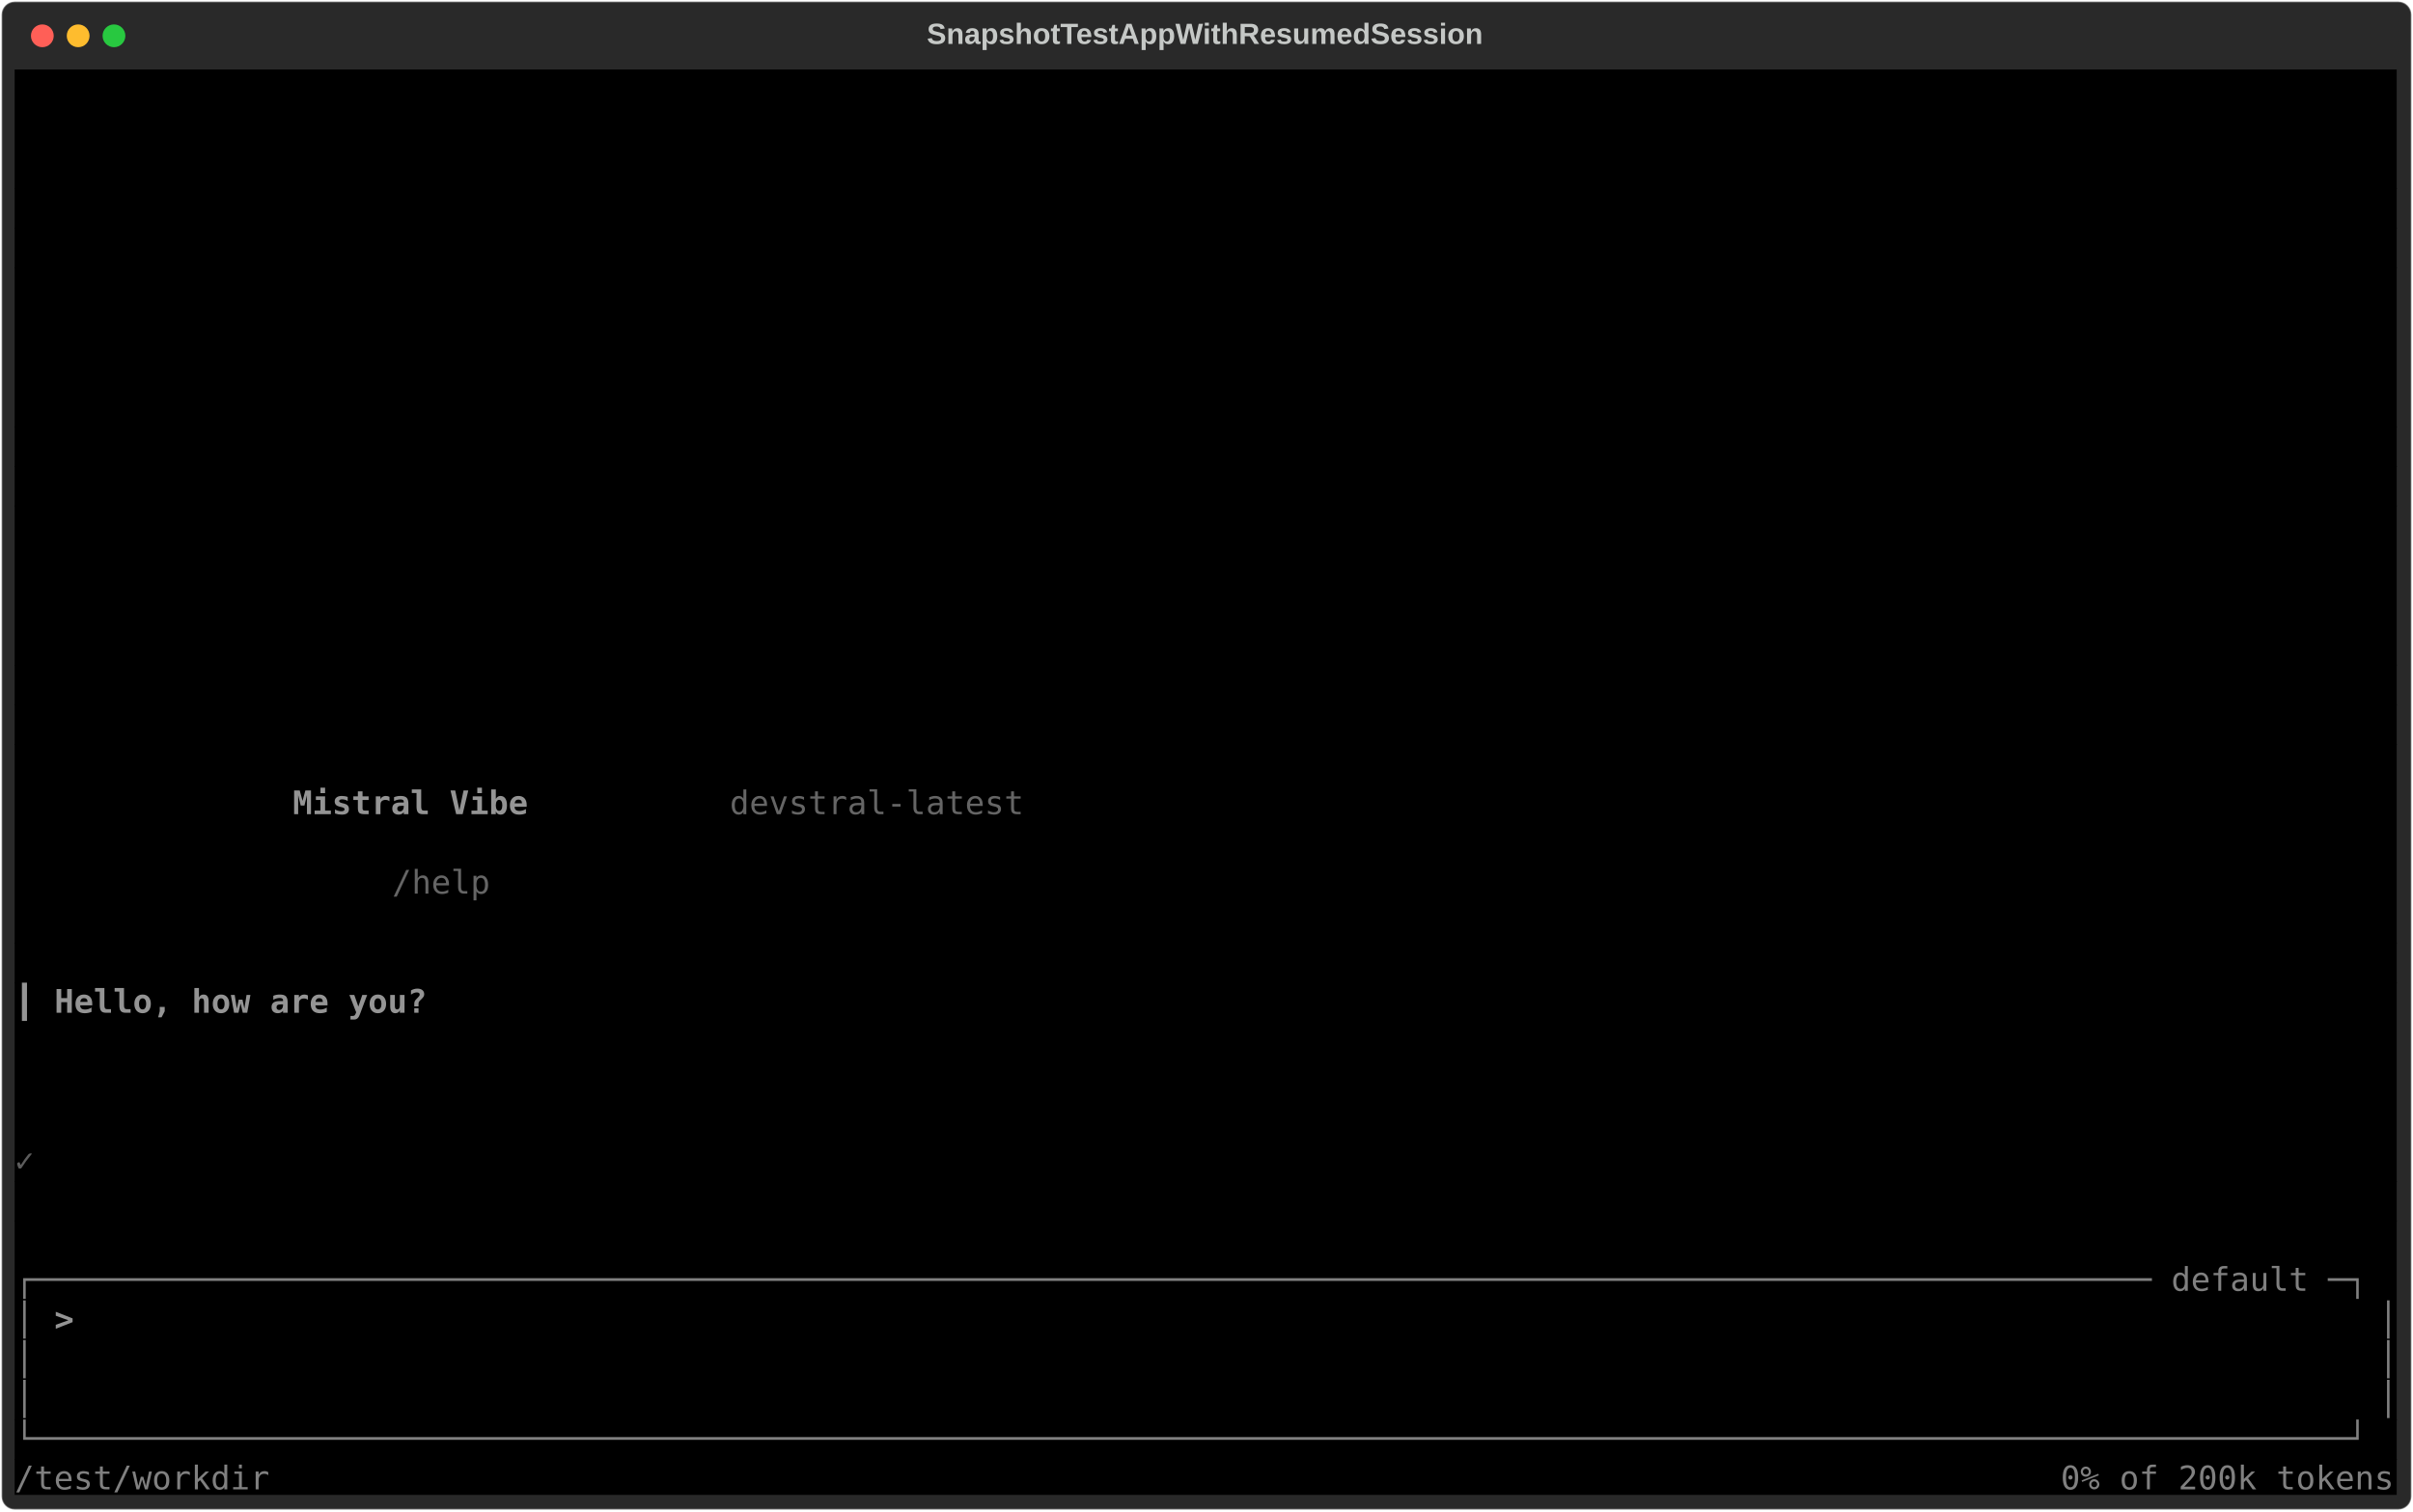
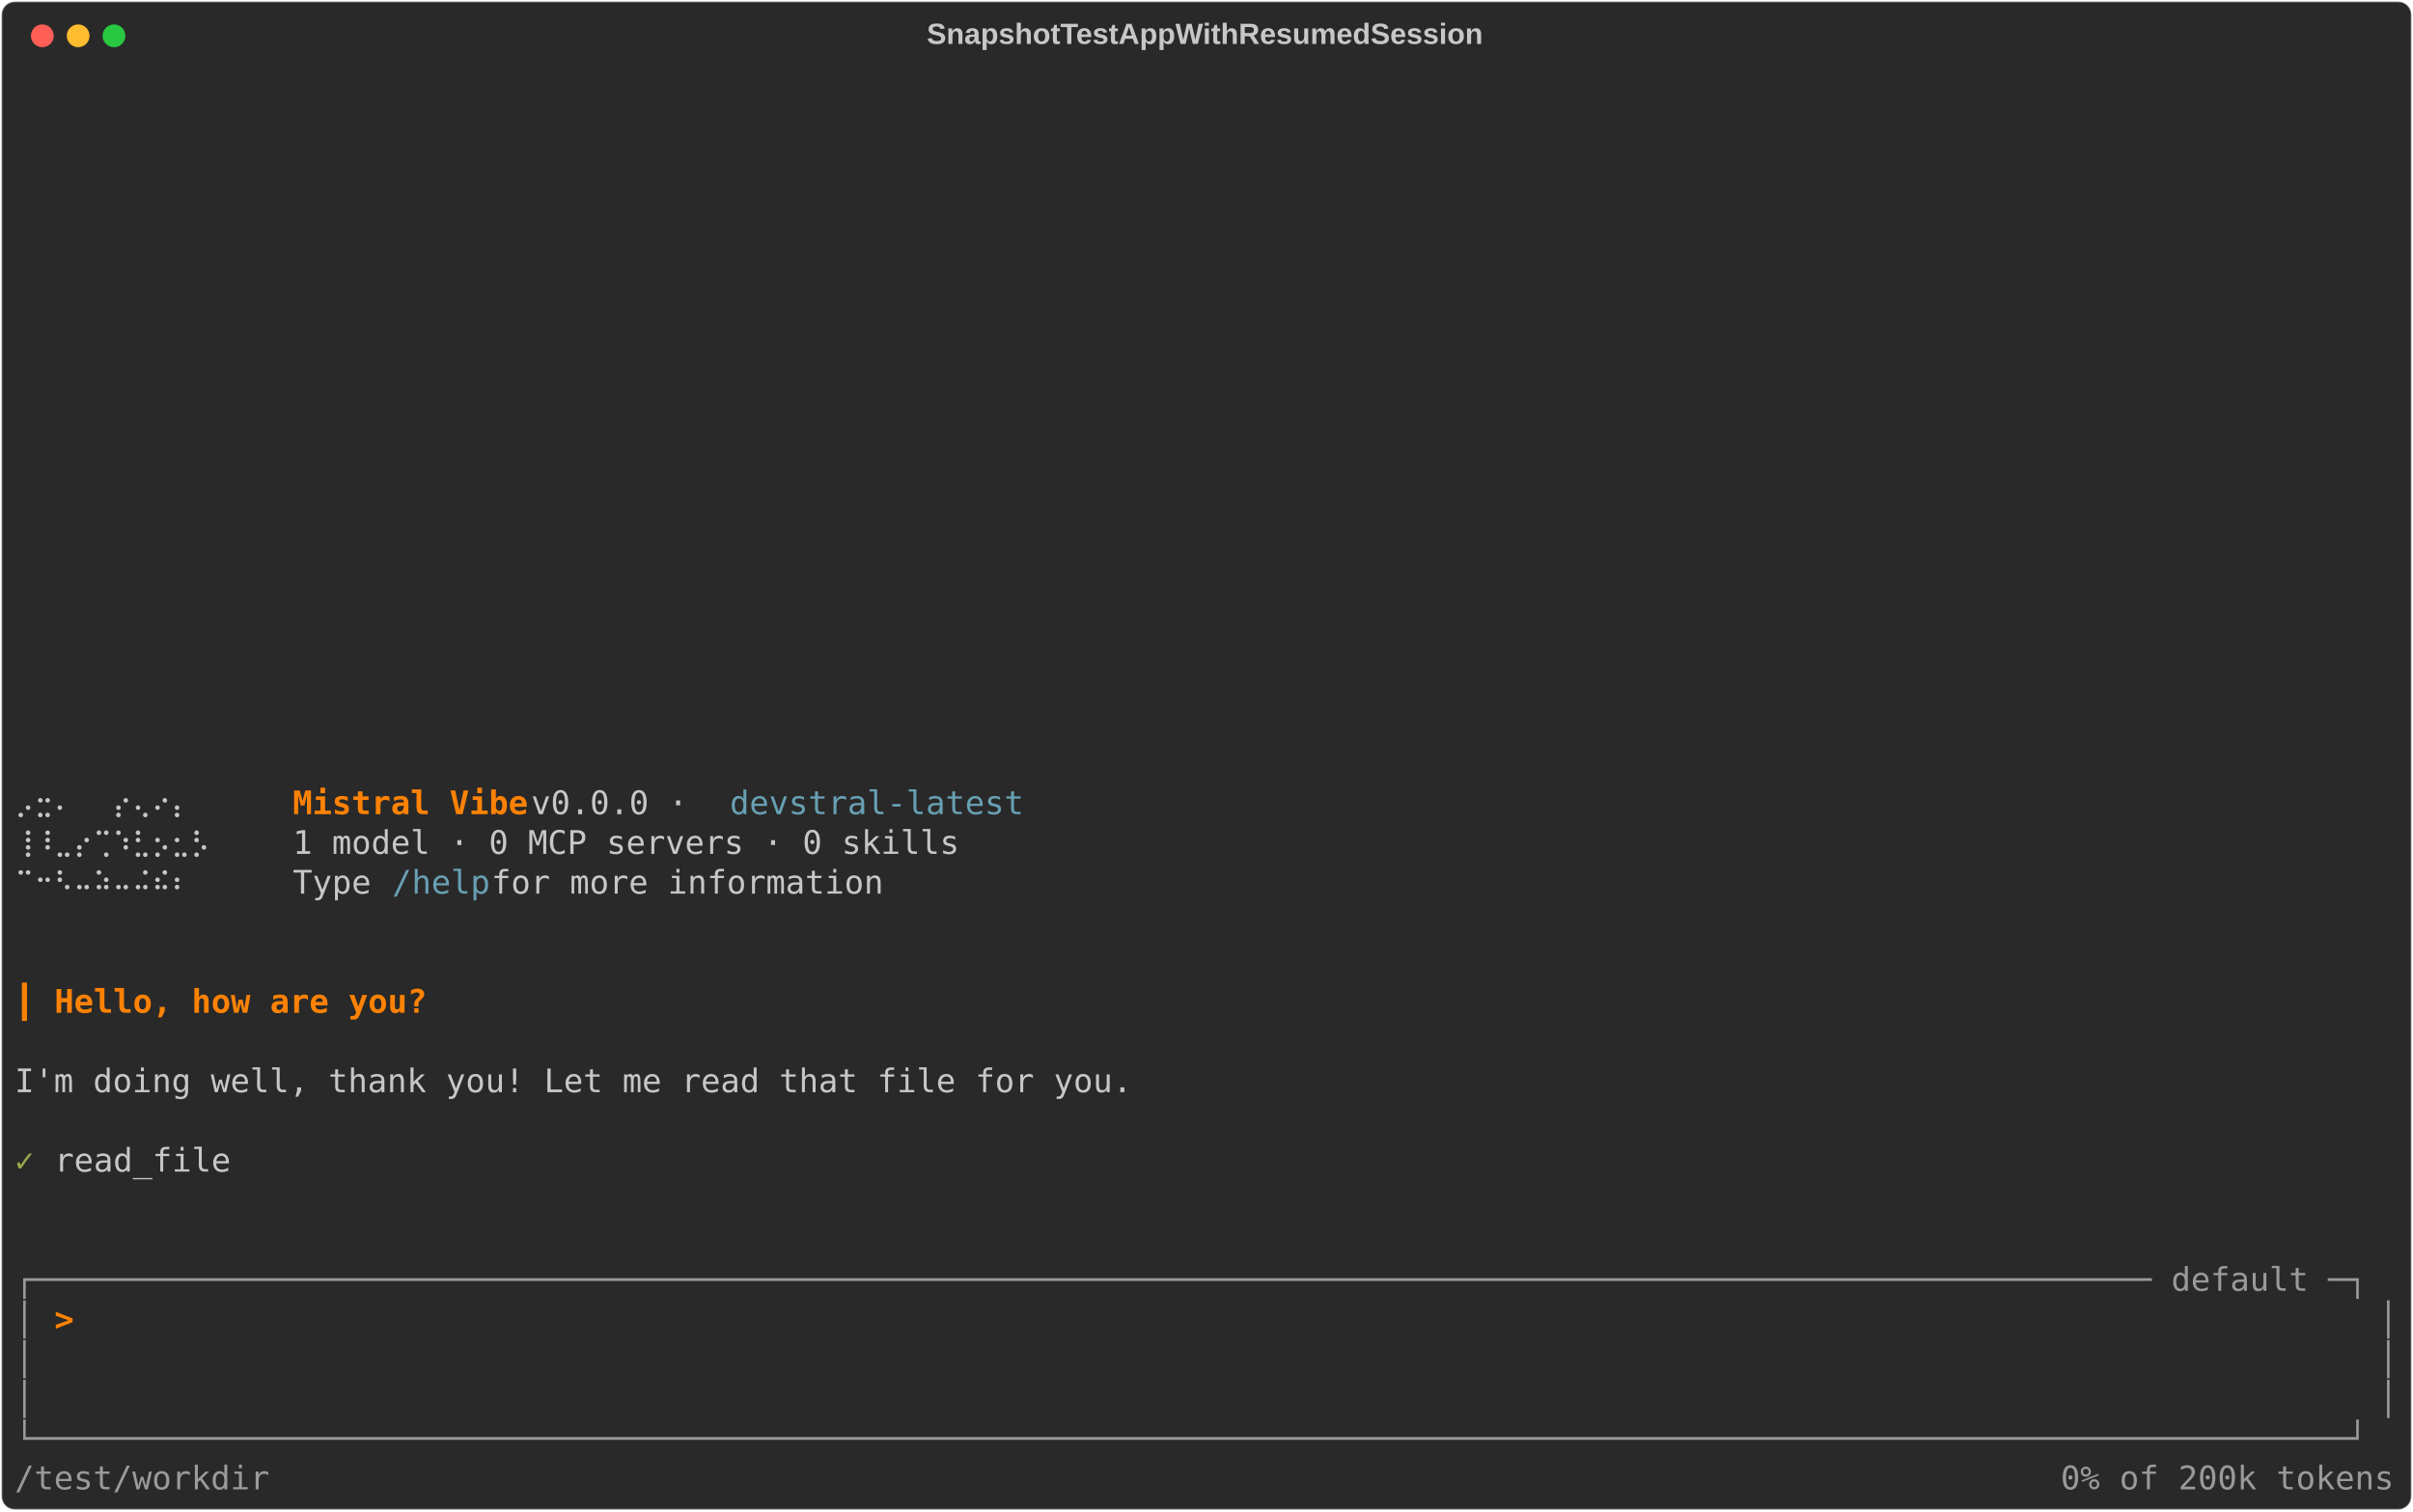
<svg xmlns="http://www.w3.org/2000/svg" class="rich-terminal" viewBox="0 0 1482 928.4">
  <style>

    @font-face {
        font-family: "Fira Code";
        src: local("FiraCode-Regular"),
                url("https://cdnjs.cloudflare.com/ajax/libs/firacode/6.2.0/woff2/FiraCode-Regular.woff2") format("woff2"),
                url("https://cdnjs.cloudflare.com/ajax/libs/firacode/6.2.0/woff/FiraCode-Regular.woff") format("woff");
        font-style: normal;
        font-weight: 400;
    }
    @font-face {
        font-family: "Fira Code";
        src: local("FiraCode-Bold"),
                url("https://cdnjs.cloudflare.com/ajax/libs/firacode/6.2.0/woff2/FiraCode-Bold.woff2") format("woff2"),
                url("https://cdnjs.cloudflare.com/ajax/libs/firacode/6.2.0/woff/FiraCode-Bold.woff") format("woff");
        font-style: bold;
        font-weight: 700;
    }

    .terminal-matrix {
        font-family: Fira Code, monospace;
        font-size: 20px;
        line-height: 24.4px;
        font-variant-east-asian: full-width;
    }

    .terminal-title {
        font-size: 18px;
        font-weight: bold;
        font-family: arial;
    }

    .terminal-r1 { fill: #c5c8c6 }
- .terminal-r2 { fill: #000000 }
- .terminal-r3 { fill: #949494;font-weight: bold }
- .terminal-r4 { fill: #656565 }
- .terminal-r5 { fill: #949494 }
- .terminal-r6 { fill: #5c5c5c }
- .terminal-r7 { fill: #808080 }
+ .terminal-r2 { fill: #ff8205;font-weight: bold }
+ .terminal-r3 { fill: #68a0b3 }
+ .terminal-r4 { fill: #ff8205 }
+ .terminal-r5 { fill: #98a84b }
+ .terminal-r6 { fill: #9a9b99 }
    </style>
  <defs>
    <clipPath id="terminal-clip-terminal">
      <rect x="0" y="0" width="1463.0" height="877.4" />
    </clipPath>
    <clipPath id="terminal-line-0">
      <rect x="0" y="1.5" width="1464" height="24.65" />
    </clipPath>
    <clipPath id="terminal-line-1">
      <rect x="0" y="25.9" width="1464" height="24.65" />
    </clipPath>
    <clipPath id="terminal-line-2">
      <rect x="0" y="50.3" width="1464" height="24.65" />
    </clipPath>
    <clipPath id="terminal-line-3">
      <rect x="0" y="74.7" width="1464" height="24.65" />
    </clipPath>
    <clipPath id="terminal-line-4">
      <rect x="0" y="99.1" width="1464" height="24.65" />
    </clipPath>
    <clipPath id="terminal-line-5">
      <rect x="0" y="123.5" width="1464" height="24.65" />
    </clipPath>
    <clipPath id="terminal-line-6">
      <rect x="0" y="147.9" width="1464" height="24.65" />
    </clipPath>
    <clipPath id="terminal-line-7">
      <rect x="0" y="172.3" width="1464" height="24.65" />
    </clipPath>
    <clipPath id="terminal-line-8">
      <rect x="0" y="196.7" width="1464" height="24.65" />
    </clipPath>
    <clipPath id="terminal-line-9">
      <rect x="0" y="221.1" width="1464" height="24.65" />
    </clipPath>
    <clipPath id="terminal-line-10">
      <rect x="0" y="245.5" width="1464" height="24.65" />
    </clipPath>
    <clipPath id="terminal-line-11">
      <rect x="0" y="269.9" width="1464" height="24.65" />
    </clipPath>
    <clipPath id="terminal-line-12">
      <rect x="0" y="294.3" width="1464" height="24.65" />
    </clipPath>
    <clipPath id="terminal-line-13">
      <rect x="0" y="318.7" width="1464" height="24.65" />
    </clipPath>
    <clipPath id="terminal-line-14">
      <rect x="0" y="343.1" width="1464" height="24.65" />
    </clipPath>
    <clipPath id="terminal-line-15">
      <rect x="0" y="367.5" width="1464" height="24.65" />
    </clipPath>
    <clipPath id="terminal-line-16">
      <rect x="0" y="391.9" width="1464" height="24.65" />
    </clipPath>
    <clipPath id="terminal-line-17">
      <rect x="0" y="416.3" width="1464" height="24.65" />
    </clipPath>
    <clipPath id="terminal-line-18">
      <rect x="0" y="440.7" width="1464" height="24.65" />
    </clipPath>
    <clipPath id="terminal-line-19">
      <rect x="0" y="465.1" width="1464" height="24.65" />
    </clipPath>
    <clipPath id="terminal-line-20">
      <rect x="0" y="489.5" width="1464" height="24.65" />
    </clipPath>
    <clipPath id="terminal-line-21">
      <rect x="0" y="513.9" width="1464" height="24.65" />
    </clipPath>
    <clipPath id="terminal-line-22">
      <rect x="0" y="538.3" width="1464" height="24.65" />
    </clipPath>
    <clipPath id="terminal-line-23">
      <rect x="0" y="562.7" width="1464" height="24.65" />
    </clipPath>
    <clipPath id="terminal-line-24">
      <rect x="0" y="587.1" width="1464" height="24.65" />
    </clipPath>
    <clipPath id="terminal-line-25">
      <rect x="0" y="611.5" width="1464" height="24.65" />
    </clipPath>
    <clipPath id="terminal-line-26">
      <rect x="0" y="635.9" width="1464" height="24.65" />
    </clipPath>
    <clipPath id="terminal-line-27">
      <rect x="0" y="660.3" width="1464" height="24.65" />
    </clipPath>
    <clipPath id="terminal-line-28">
      <rect x="0" y="684.7" width="1464" height="24.65" />
    </clipPath>
    <clipPath id="terminal-line-29">
      <rect x="0" y="709.1" width="1464" height="24.65" />
    </clipPath>
    <clipPath id="terminal-line-30">
      <rect x="0" y="733.5" width="1464" height="24.65" />
    </clipPath>
    <clipPath id="terminal-line-31">
      <rect x="0" y="757.9" width="1464" height="24.65" />
    </clipPath>
    <clipPath id="terminal-line-32">
      <rect x="0" y="782.3" width="1464" height="24.65" />
    </clipPath>
    <clipPath id="terminal-line-33">
      <rect x="0" y="806.7" width="1464" height="24.65" />
    </clipPath>
    <clipPath id="terminal-line-34">
      <rect x="0" y="831.1" width="1464" height="24.65" />
    </clipPath>
  </defs>
  <rect fill="#292929" stroke="rgba(255,255,255,0.35)" stroke-width="1" x="1" y="1" width="1480" height="926.4" rx="8" />
  <text class="terminal-title" fill="#c5c8c6" text-anchor="middle" x="740" y="27">SnapshotTestAppWithResumedSession</text>
  <g transform="translate(26,22)">
    <circle cx="0" cy="0" r="7" fill="#ff5f57" />
    <circle cx="22" cy="0" r="7" fill="#febc2e" />
    <circle cx="44" cy="0" r="7" fill="#28c840" />
  </g>
  <g transform="translate(9, 41)" clip-path="url(#terminal-clip-terminal)">
-     <rect fill="#000000" x="0" y="1.5" width="1464" height="24.65" shape-rendering="crispEdges" />
-     <rect fill="#000000" x="0" y="25.9" width="1464" height="24.65" shape-rendering="crispEdges" />
-     <rect fill="#000000" x="0" y="50.3" width="1464" height="24.65" shape-rendering="crispEdges" />
-     <rect fill="#000000" x="0" y="74.7" width="1464" height="24.65" shape-rendering="crispEdges" />
-     <rect fill="#000000" x="0" y="99.1" width="1464" height="24.65" shape-rendering="crispEdges" />
-     <rect fill="#000000" x="0" y="123.5" width="1464" height="24.65" shape-rendering="crispEdges" />
-     <rect fill="#000000" x="0" y="147.9" width="1464" height="24.65" shape-rendering="crispEdges" />
-     <rect fill="#000000" x="0" y="172.3" width="1464" height="24.65" shape-rendering="crispEdges" />
-     <rect fill="#000000" x="0" y="196.7" width="1464" height="24.65" shape-rendering="crispEdges" />
-     <rect fill="#000000" x="0" y="221.1" width="1464" height="24.65" shape-rendering="crispEdges" />
-     <rect fill="#000000" x="0" y="245.5" width="1464" height="24.65" shape-rendering="crispEdges" />
-     <rect fill="#000000" x="0" y="269.9" width="1464" height="24.65" shape-rendering="crispEdges" />
-     <rect fill="#000000" x="0" y="294.3" width="1464" height="24.65" shape-rendering="crispEdges" />
-     <rect fill="#000000" x="0" y="318.7" width="1464" height="24.65" shape-rendering="crispEdges" />
-     <rect fill="#000000" x="0" y="343.1" width="1464" height="24.65" shape-rendering="crispEdges" />
-     <rect fill="#000000" x="0" y="367.5" width="1464" height="24.65" shape-rendering="crispEdges" />
-     <rect fill="#000000" x="0" y="391.9" width="1464" height="24.65" shape-rendering="crispEdges" />
-     <rect fill="#000000" x="0" y="416.3" width="1464" height="24.65" shape-rendering="crispEdges" />
-     <rect fill="#000000" x="0" y="440.7" width="134.2" height="24.65" shape-rendering="crispEdges" />
-     <rect fill="#000000" x="134.2" y="440.7" width="36.6" height="24.65" shape-rendering="crispEdges" />
-     <rect fill="#000000" x="170.8" y="440.7" width="146.4" height="24.65" shape-rendering="crispEdges" />
-     <rect fill="#000000" x="317.2" y="440.7" width="122" height="24.65" shape-rendering="crispEdges" />
-     <rect fill="#000000" x="439.2" y="440.7" width="183" height="24.65" shape-rendering="crispEdges" />
-     <rect fill="#000000" x="622.2" y="440.7" width="841.8" height="24.65" shape-rendering="crispEdges" />
-     <rect fill="#000000" x="0" y="465.1" width="134.2" height="24.65" shape-rendering="crispEdges" />
-     <rect fill="#000000" x="134.2" y="465.1" width="36.6" height="24.65" shape-rendering="crispEdges" />
-     <rect fill="#000000" x="170.8" y="465.1" width="414.8" height="24.65" shape-rendering="crispEdges" />
-     <rect fill="#000000" x="585.6" y="465.1" width="48.8" height="24.65" shape-rendering="crispEdges" />
-     <rect fill="#000000" x="634.4" y="465.1" width="829.6" height="24.65" shape-rendering="crispEdges" />
-     <rect fill="#000000" x="0" y="489.5" width="134.2" height="24.65" shape-rendering="crispEdges" />
-     <rect fill="#000000" x="134.2" y="489.5" width="36.6" height="24.65" shape-rendering="crispEdges" />
-     <rect fill="#000000" x="170.8" y="489.5" width="61" height="24.65" shape-rendering="crispEdges" />
-     <rect fill="#000000" x="231.8" y="489.5" width="61" height="24.65" shape-rendering="crispEdges" />
-     <rect fill="#000000" x="292.8" y="489.5" width="256.2" height="24.65" shape-rendering="crispEdges" />
-     <rect fill="#000000" x="549" y="489.5" width="85.4" height="24.65" shape-rendering="crispEdges" />
-     <rect fill="#000000" x="634.4" y="489.5" width="829.6" height="24.65" shape-rendering="crispEdges" />
-     <rect fill="#000000" x="0" y="513.9" width="1464" height="24.65" shape-rendering="crispEdges" />
-     <rect fill="#000000" x="0" y="538.3" width="1464" height="24.65" shape-rendering="crispEdges" />
-     <rect fill="#000000" x="0" y="562.7" width="12.2" height="24.65" shape-rendering="crispEdges" />
-     <rect fill="#000000" x="12.2" y="562.7" width="12.2" height="24.65" shape-rendering="crispEdges" />
-     <rect fill="#000000" x="24.4" y="562.7" width="231.8" height="24.65" shape-rendering="crispEdges" />
-     <rect fill="#000000" x="256.2" y="562.7" width="1207.8" height="24.65" shape-rendering="crispEdges" />
-     <rect fill="#000000" x="0" y="587.1" width="1464" height="24.65" shape-rendering="crispEdges" />
-     <rect fill="#000000" x="0" y="611.5" width="695.4" height="24.65" shape-rendering="crispEdges" />
-     <rect fill="#000000" x="695.4" y="611.5" width="768.6" height="24.65" shape-rendering="crispEdges" />
-     <rect fill="#000000" x="0" y="635.9" width="1464" height="24.65" shape-rendering="crispEdges" />
-     <rect fill="#000000" x="0" y="660.3" width="12.2" height="24.65" shape-rendering="crispEdges" />
-     <rect fill="#000000" x="12.2" y="660.3" width="12.2" height="24.65" shape-rendering="crispEdges" />
-     <rect fill="#000000" x="24.4" y="660.3" width="109.8" height="24.65" shape-rendering="crispEdges" />
-     <rect fill="#000000" x="134.2" y="660.3" width="1329.8" height="24.65" shape-rendering="crispEdges" />
-     <rect fill="#000000" x="0" y="684.7" width="1464" height="24.65" shape-rendering="crispEdges" />
-     <rect fill="#000000" x="0" y="709.1" width="0" height="24.65" shape-rendering="crispEdges" />
-     <rect fill="#000000" x="0" y="709.1" width="1464" height="24.65" shape-rendering="crispEdges" />
-     <rect fill="#000000" x="0" y="733.5" width="1464" height="24.65" shape-rendering="crispEdges" />
-     <rect fill="#000000" x="0" y="757.9" width="12.2" height="24.65" shape-rendering="crispEdges" />
-     <rect fill="#000000" x="12.2" y="757.9" width="12.2" height="24.65" shape-rendering="crispEdges" />
-     <rect fill="#000000" x="24.4" y="757.9" width="12.2" height="24.65" shape-rendering="crispEdges" />
-     <rect fill="#000000" x="36.6" y="757.9" width="12.2" height="24.65" shape-rendering="crispEdges" />
-     <rect fill="#000000" x="48.8" y="757.9" width="1390.8" height="24.65" shape-rendering="crispEdges" />
-     <rect fill="#000000" x="1439.6" y="757.9" width="12.2" height="24.65" shape-rendering="crispEdges" />
-     <rect fill="#000000" x="1451.8" y="757.9" width="12.2" height="24.65" shape-rendering="crispEdges" />
-     <rect fill="#000000" x="0" y="782.3" width="12.2" height="24.65" shape-rendering="crispEdges" />
-     <rect fill="#000000" x="12.2" y="782.3" width="36.6" height="24.65" shape-rendering="crispEdges" />
-     <rect fill="#000000" x="48.8" y="782.3" width="1390.8" height="24.65" shape-rendering="crispEdges" />
-     <rect fill="#000000" x="1439.6" y="782.3" width="12.2" height="24.65" shape-rendering="crispEdges" />
-     <rect fill="#000000" x="1451.8" y="782.3" width="12.2" height="24.65" shape-rendering="crispEdges" />
-     <rect fill="#000000" x="0" y="806.7" width="12.2" height="24.65" shape-rendering="crispEdges" />
-     <rect fill="#000000" x="12.2" y="806.7" width="36.6" height="24.65" shape-rendering="crispEdges" />
-     <rect fill="#000000" x="48.8" y="806.7" width="1390.8" height="24.65" shape-rendering="crispEdges" />
-     <rect fill="#000000" x="1439.6" y="806.7" width="12.2" height="24.65" shape-rendering="crispEdges" />
-     <rect fill="#000000" x="1451.8" y="806.7" width="12.2" height="24.65" shape-rendering="crispEdges" />
-     <rect fill="#000000" x="0" y="831.1" width="1464" height="24.65" shape-rendering="crispEdges" />
-     <rect fill="#000000" x="0" y="855.5" width="158.6" height="24.65" shape-rendering="crispEdges" />
-     <rect fill="#000000" x="158.6" y="855.5" width="0" height="24.65" shape-rendering="crispEdges" />
-     <rect fill="#000000" x="158.6" y="855.5" width="1098" height="24.65" shape-rendering="crispEdges" />
-     <rect fill="#000000" x="1256.6" y="855.5" width="207.4" height="24.65" shape-rendering="crispEdges" />
    <g class="terminal-matrix">
      <text class="terminal-r1" x="1464" y="20" textLength="12.2" clip-path="url(#terminal-line-0)">
</text>
      <text class="terminal-r1" x="1464" y="44.4" textLength="12.2" clip-path="url(#terminal-line-1)">
</text>
      <text class="terminal-r1" x="1464" y="68.8" textLength="12.2" clip-path="url(#terminal-line-2)">
</text>
      <text class="terminal-r1" x="1464" y="93.2" textLength="12.2" clip-path="url(#terminal-line-3)">
</text>
      <text class="terminal-r1" x="1464" y="117.6" textLength="12.2" clip-path="url(#terminal-line-4)">
</text>
      <text class="terminal-r1" x="1464" y="142" textLength="12.2" clip-path="url(#terminal-line-5)">
</text>
      <text class="terminal-r1" x="1464" y="166.4" textLength="12.2" clip-path="url(#terminal-line-6)">
</text>
      <text class="terminal-r1" x="1464" y="190.8" textLength="12.2" clip-path="url(#terminal-line-7)">
</text>
      <text class="terminal-r1" x="1464" y="215.2" textLength="12.2" clip-path="url(#terminal-line-8)">
</text>
      <text class="terminal-r1" x="1464" y="239.6" textLength="12.2" clip-path="url(#terminal-line-9)">
</text>
      <text class="terminal-r1" x="1464" y="264" textLength="12.2" clip-path="url(#terminal-line-10)">
</text>
      <text class="terminal-r1" x="1464" y="288.4" textLength="12.2" clip-path="url(#terminal-line-11)">
</text>
      <text class="terminal-r1" x="1464" y="312.8" textLength="12.2" clip-path="url(#terminal-line-12)">
</text>
      <text class="terminal-r1" x="1464" y="337.2" textLength="12.2" clip-path="url(#terminal-line-13)">
</text>
      <text class="terminal-r1" x="1464" y="361.6" textLength="12.2" clip-path="url(#terminal-line-14)">
</text>
      <text class="terminal-r1" x="1464" y="386" textLength="12.2" clip-path="url(#terminal-line-15)">
</text>
      <text class="terminal-r1" x="1464" y="410.4" textLength="12.2" clip-path="url(#terminal-line-16)">
</text>
      <text class="terminal-r1" x="1464" y="434.8" textLength="12.2" clip-path="url(#terminal-line-17)">
</text>
-       <text class="terminal-r2" x="0" y="459.2" textLength="134.2" clip-path="url(#terminal-line-18)">  ⡠⣒⠄  ⡔⢄⠔⡄</text>
-       <text class="terminal-r3" x="170.8" y="459.2" textLength="146.4" clip-path="url(#terminal-line-18)">Mistral Vibe</text>
-       <text class="terminal-r2" x="317.2" y="459.2" textLength="122" clip-path="url(#terminal-line-18)"> v0.0.0 · </text>
-       <text class="terminal-r4" x="439.2" y="459.2" textLength="183" clip-path="url(#terminal-line-18)">devstral-latest</text>
+       <text class="terminal-r1" x="0" y="459.2" textLength="134.2" clip-path="url(#terminal-line-18)">  ⡠⣒⠄  ⡔⢄⠔⡄</text>
+       <text class="terminal-r2" x="170.8" y="459.2" textLength="146.4" clip-path="url(#terminal-line-18)">Mistral Vibe</text>
+       <text class="terminal-r1" x="317.2" y="459.2" textLength="122" clip-path="url(#terminal-line-18)"> v0.0.0 · </text>
+       <text class="terminal-r3" x="439.2" y="459.2" textLength="183" clip-path="url(#terminal-line-18)">devstral-latest</text>
      <text class="terminal-r1" x="1464" y="459.2" textLength="12.2" clip-path="url(#terminal-line-18)">
</text>
-       <text class="terminal-r2" x="0" y="483.6" textLength="134.2" clip-path="url(#terminal-line-19)"> ⢸⠸⣀⡔⢉⠱⣃⡢⣂⡣</text>
-       <text class="terminal-r2" x="170.8" y="483.6" textLength="414.8" clip-path="url(#terminal-line-19)">1 model · 0 MCP servers · 0 skills</text>
+       <text class="terminal-r1" x="0" y="483.6" textLength="134.2" clip-path="url(#terminal-line-19)"> ⢸⠸⣀⡔⢉⠱⣃⡢⣂⡣</text>
+       <text class="terminal-r1" x="170.8" y="483.6" textLength="414.8" clip-path="url(#terminal-line-19)">1 model · 0 MCP servers · 0 skills</text>
      <text class="terminal-r1" x="1464" y="483.6" textLength="12.2" clip-path="url(#terminal-line-19)">
</text>
-       <text class="terminal-r2" x="0" y="508" textLength="134.2" clip-path="url(#terminal-line-20)">  ⠉⠒⠣⠤⠵⠤⠬⠮⠆</text>
-       <text class="terminal-r2" x="170.8" y="508" textLength="61" clip-path="url(#terminal-line-20)">Type </text>
-       <text class="terminal-r4" x="231.8" y="508" textLength="61" clip-path="url(#terminal-line-20)">/help</text>
-       <text class="terminal-r2" x="292.8" y="508" textLength="256.2" clip-path="url(#terminal-line-20)"> for more information</text>
+       <text class="terminal-r1" x="0" y="508" textLength="134.2" clip-path="url(#terminal-line-20)">  ⠉⠒⠣⠤⠵⠤⠬⠮⠆</text>
+       <text class="terminal-r1" x="170.8" y="508" textLength="61" clip-path="url(#terminal-line-20)">Type </text>
+       <text class="terminal-r3" x="231.8" y="508" textLength="61" clip-path="url(#terminal-line-20)">/help</text>
+       <text class="terminal-r1" x="292.8" y="508" textLength="256.2" clip-path="url(#terminal-line-20)"> for more information</text>
      <text class="terminal-r1" x="1464" y="508" textLength="12.2" clip-path="url(#terminal-line-20)">
</text>
      <text class="terminal-r1" x="1464" y="532.4" textLength="12.2" clip-path="url(#terminal-line-21)">
</text>
      <text class="terminal-r1" x="1464" y="556.8" textLength="12.2" clip-path="url(#terminal-line-22)">
</text>
-       <text class="terminal-r5" x="0" y="581.2" textLength="12.2" clip-path="url(#terminal-line-23)">┃</text>
-       <text class="terminal-r3" x="24.4" y="581.2" textLength="231.8" clip-path="url(#terminal-line-23)">Hello, how are you?</text>
+       <text class="terminal-r4" x="0" y="581.2" textLength="12.2" clip-path="url(#terminal-line-23)">┃</text>
+       <text class="terminal-r2" x="24.4" y="581.2" textLength="231.8" clip-path="url(#terminal-line-23)">Hello, how are you?</text>
      <text class="terminal-r1" x="1464" y="581.2" textLength="12.2" clip-path="url(#terminal-line-23)">
</text>
      <text class="terminal-r1" x="1464" y="605.6" textLength="12.2" clip-path="url(#terminal-line-24)">
</text>
-       <text class="terminal-r2" x="0" y="630" textLength="695.4" clip-path="url(#terminal-line-25)">I'm doing well, thank you! Let me read that file for you.</text>
+       <text class="terminal-r1" x="0" y="630" textLength="695.4" clip-path="url(#terminal-line-25)">I'm doing well, thank you! Let me read that file for you.</text>
      <text class="terminal-r1" x="1464" y="630" textLength="12.2" clip-path="url(#terminal-line-25)">
</text>
      <text class="terminal-r1" x="1464" y="654.4" textLength="12.2" clip-path="url(#terminal-line-26)">
</text>
-       <text class="terminal-r6" x="0" y="678.8" textLength="12.2" clip-path="url(#terminal-line-27)">✓</text>
-       <text class="terminal-r2" x="24.4" y="678.8" textLength="109.8" clip-path="url(#terminal-line-27)">read_file</text>
+       <text class="terminal-r5" x="0" y="678.8" textLength="12.2" clip-path="url(#terminal-line-27)">✓</text>
+       <text class="terminal-r1" x="24.4" y="678.8" textLength="109.8" clip-path="url(#terminal-line-27)">read_file</text>
      <text class="terminal-r1" x="1464" y="678.8" textLength="12.2" clip-path="url(#terminal-line-27)">
</text>
      <text class="terminal-r1" x="1464" y="703.2" textLength="12.2" clip-path="url(#terminal-line-28)">
</text>
      <text class="terminal-r1" x="1464" y="727.6" textLength="12.2" clip-path="url(#terminal-line-29)">
</text>
-       <text class="terminal-r7" x="0" y="752" textLength="1464" clip-path="url(#terminal-line-30)">┌──────────────────────────────────────────────────────────────────────────────────────────────────────────── default ─┐</text>
+       <text class="terminal-r6" x="0" y="752" textLength="1464" clip-path="url(#terminal-line-30)">┌──────────────────────────────────────────────────────────────────────────────────────────────────────────── default ─┐</text>
      <text class="terminal-r1" x="1464" y="752" textLength="12.2" clip-path="url(#terminal-line-30)">
</text>
-       <text class="terminal-r7" x="0" y="776.4" textLength="12.2" clip-path="url(#terminal-line-31)">│</text>
-       <text class="terminal-r3" x="24.4" y="776.4" textLength="12.2" clip-path="url(#terminal-line-31)">&gt;</text>
-       <text class="terminal-r7" x="1451.8" y="776.4" textLength="12.2" clip-path="url(#terminal-line-31)">│</text>
+       <text class="terminal-r6" x="0" y="776.4" textLength="12.2" clip-path="url(#terminal-line-31)">│</text>
+       <text class="terminal-r2" x="24.4" y="776.4" textLength="12.2" clip-path="url(#terminal-line-31)">&gt;</text>
+       <text class="terminal-r6" x="1451.8" y="776.4" textLength="12.2" clip-path="url(#terminal-line-31)">│</text>
      <text class="terminal-r1" x="1464" y="776.4" textLength="12.2" clip-path="url(#terminal-line-31)">
</text>
-       <text class="terminal-r7" x="0" y="800.8" textLength="12.2" clip-path="url(#terminal-line-32)">│</text>
-       <text class="terminal-r7" x="1451.8" y="800.8" textLength="12.2" clip-path="url(#terminal-line-32)">│</text>
+       <text class="terminal-r6" x="0" y="800.8" textLength="12.2" clip-path="url(#terminal-line-32)">│</text>
+       <text class="terminal-r6" x="1451.8" y="800.8" textLength="12.2" clip-path="url(#terminal-line-32)">│</text>
      <text class="terminal-r1" x="1464" y="800.8" textLength="12.2" clip-path="url(#terminal-line-32)">
</text>
-       <text class="terminal-r7" x="0" y="825.2" textLength="12.2" clip-path="url(#terminal-line-33)">│</text>
-       <text class="terminal-r7" x="1451.8" y="825.2" textLength="12.2" clip-path="url(#terminal-line-33)">│</text>
+       <text class="terminal-r6" x="0" y="825.2" textLength="12.2" clip-path="url(#terminal-line-33)">│</text>
+       <text class="terminal-r6" x="1451.8" y="825.2" textLength="12.2" clip-path="url(#terminal-line-33)">│</text>
      <text class="terminal-r1" x="1464" y="825.2" textLength="12.2" clip-path="url(#terminal-line-33)">
</text>
-       <text class="terminal-r7" x="0" y="849.6" textLength="1464" clip-path="url(#terminal-line-34)">└──────────────────────────────────────────────────────────────────────────────────────────────────────────────────────┘</text>
+       <text class="terminal-r6" x="0" y="849.6" textLength="1464" clip-path="url(#terminal-line-34)">└──────────────────────────────────────────────────────────────────────────────────────────────────────────────────────┘</text>
      <text class="terminal-r1" x="1464" y="849.6" textLength="12.2" clip-path="url(#terminal-line-34)">
</text>
-       <text class="terminal-r7" x="0" y="874" textLength="158.6" clip-path="url(#terminal-line-35)">/test/workdir</text>
-       <text class="terminal-r7" x="1256.6" y="874" textLength="207.4" clip-path="url(#terminal-line-35)">0% of 200k tokens</text>
+       <text class="terminal-r6" x="0" y="874" textLength="158.6" clip-path="url(#terminal-line-35)">/test/workdir</text>
+       <text class="terminal-r6" x="1256.6" y="874" textLength="207.4" clip-path="url(#terminal-line-35)">0% of 200k tokens</text>
    </g>
  </g>
</svg>
